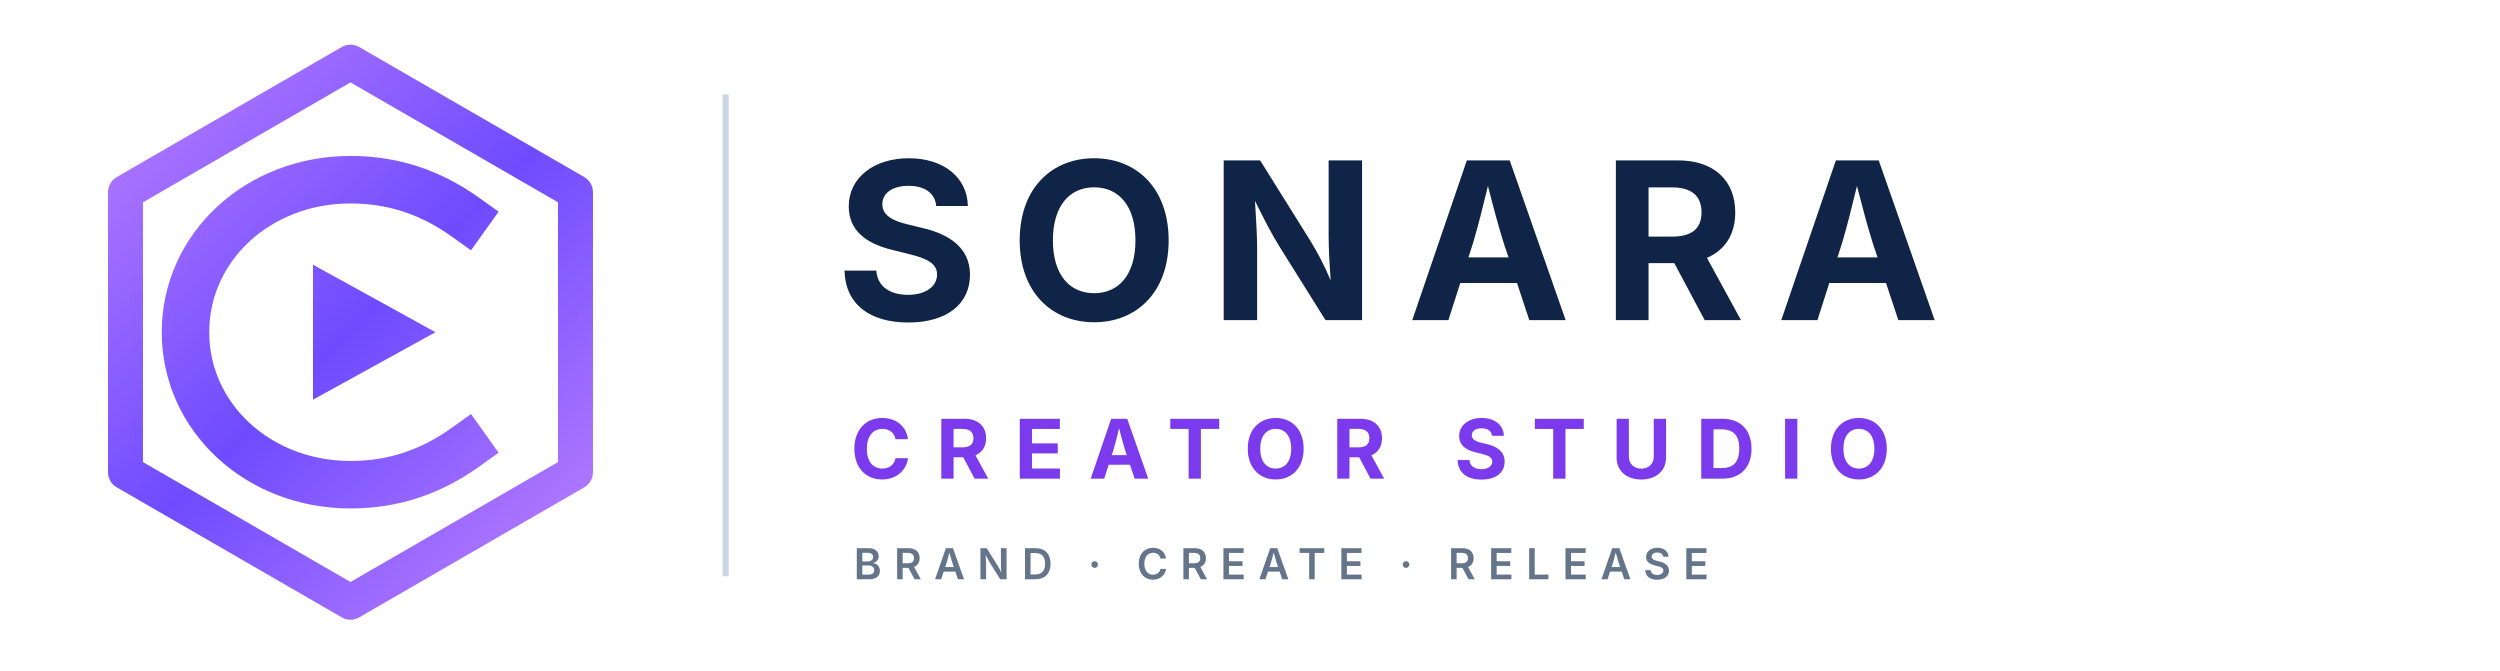
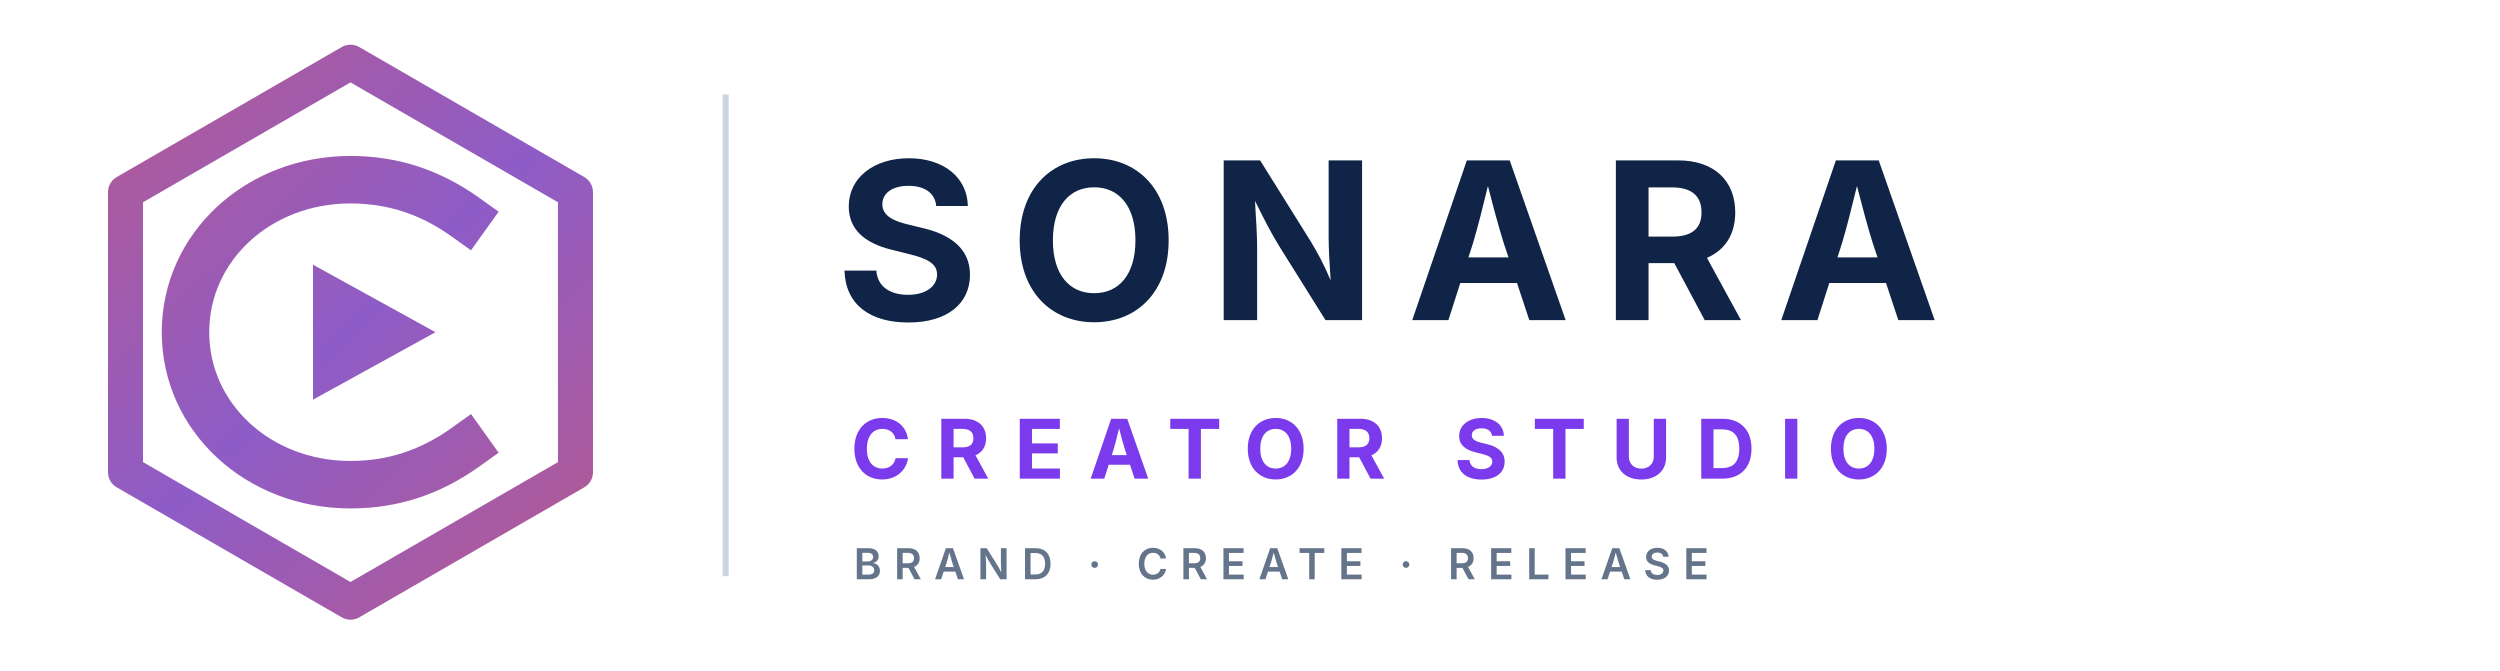
<svg xmlns="http://www.w3.org/2000/svg" viewBox="0 0 820 220" role="img" aria-labelledby="title desc">
  <defs>
    <linearGradient id="g" x1="34" y1="30" x2="216" y2="216" gradientUnits="userSpaceOnUse">
-       <stop stop-color="#B57BFF" />
-       <stop offset=".52" stop-color="#6E4BFF" />
-       <stop offset="1" stop-color="#B57BFF" />
+       <stop stop-color="#B15A96" />
+       <stop offset=".52" stop-color="#8E5CC7" />
+       <stop offset="1" stop-color="#B15A96" />
    </linearGradient>
  </defs>
  <g transform="translate(10 4) scale(.82)">
    <path d="M128 20 218 72v112l-90 52-90-52V72z" fill="none" stroke="url(#g)" stroke-width="14" stroke-linejoin="round" />
    <path d="M174 82c-14-10-29-15-46-15-37 0-66 27-66 61s29 61 66 61c17 0 32-5 46-15" fill="none" stroke="url(#g)" stroke-width="19" stroke-linecap="square" />
    <path d="m113 101 49 27-49 27z" fill="url(#g)" />
  </g>
  <path d="M238 31v158" stroke="#CBD5E1" stroke-width="2" />
  <text x="274" y="105" fill="#0F2447" font-family="Inter,Arial,sans-serif" font-size="72" font-weight="700" letter-spacing="10">SONARA</text>
  <text x="279" y="157" fill="#7C3AED" font-family="Inter,Arial,sans-serif" font-size="27" font-weight="700" letter-spacing="8">CREATOR STUDIO</text>
  <text x="280" y="190" fill="#64748B" font-family="Inter,Arial,sans-serif" font-size="14" font-weight="600" letter-spacing="4">BRAND · CREATE · RELEASE</text>
</svg>
